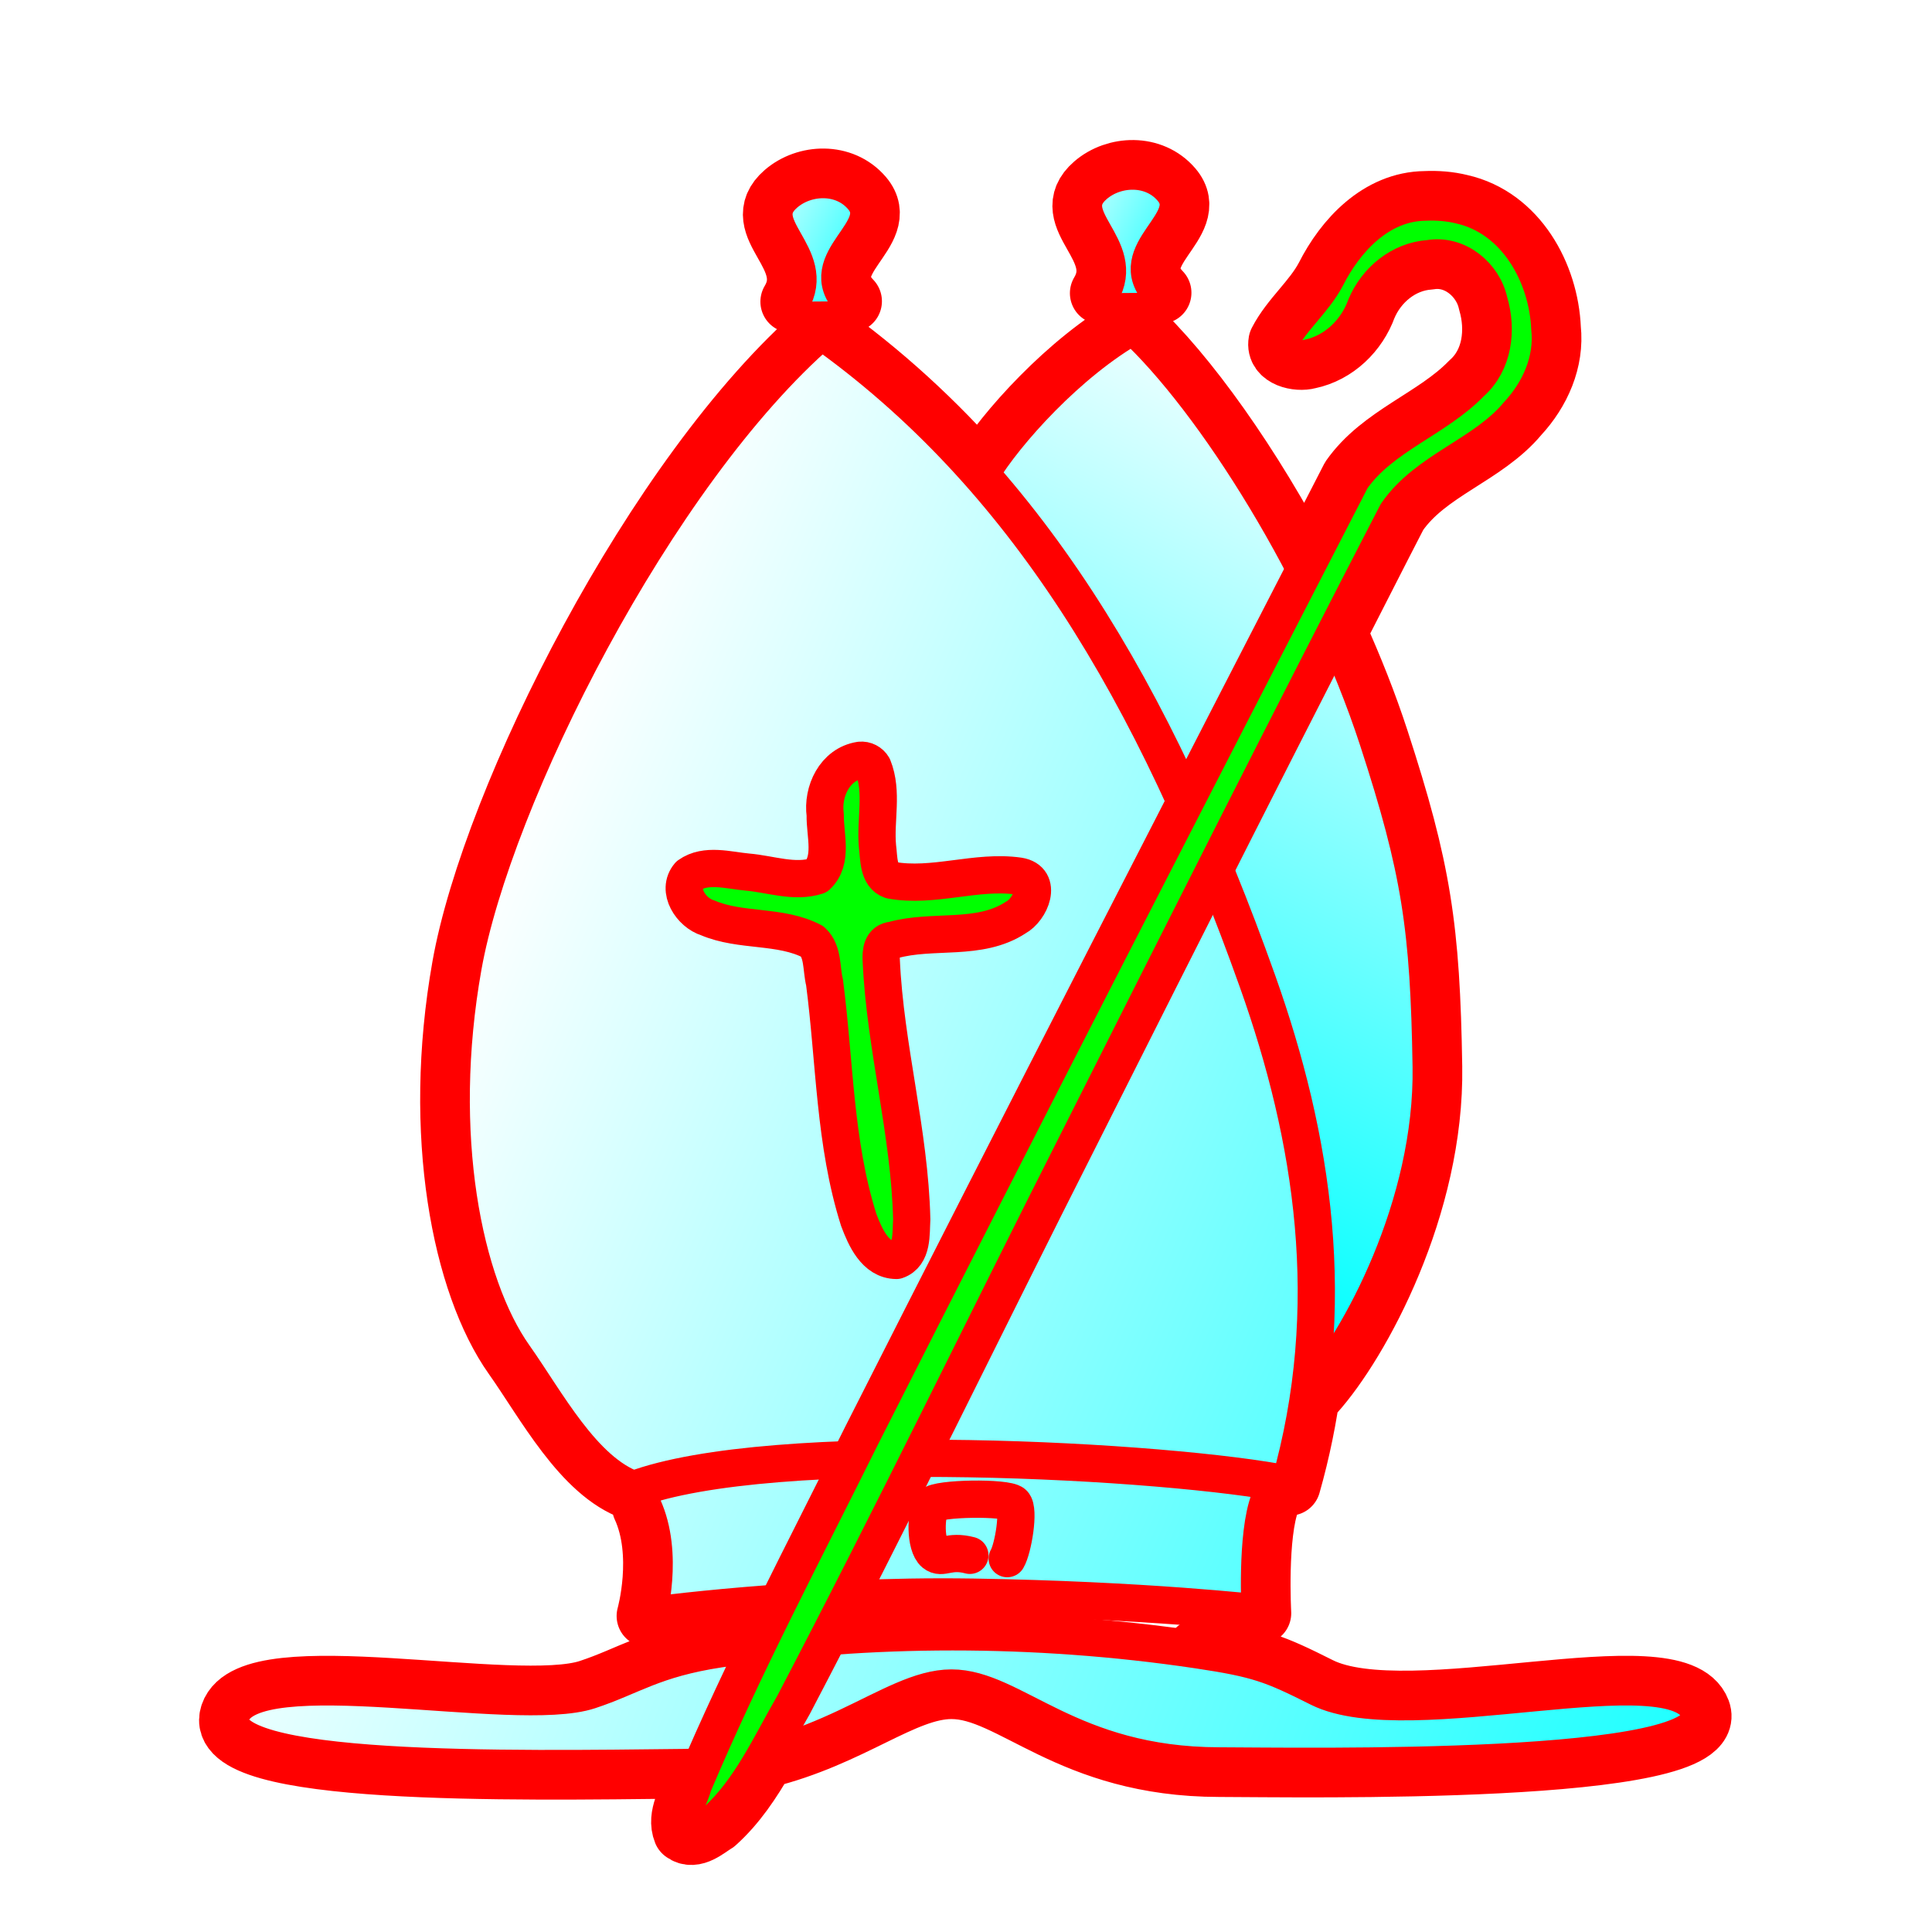
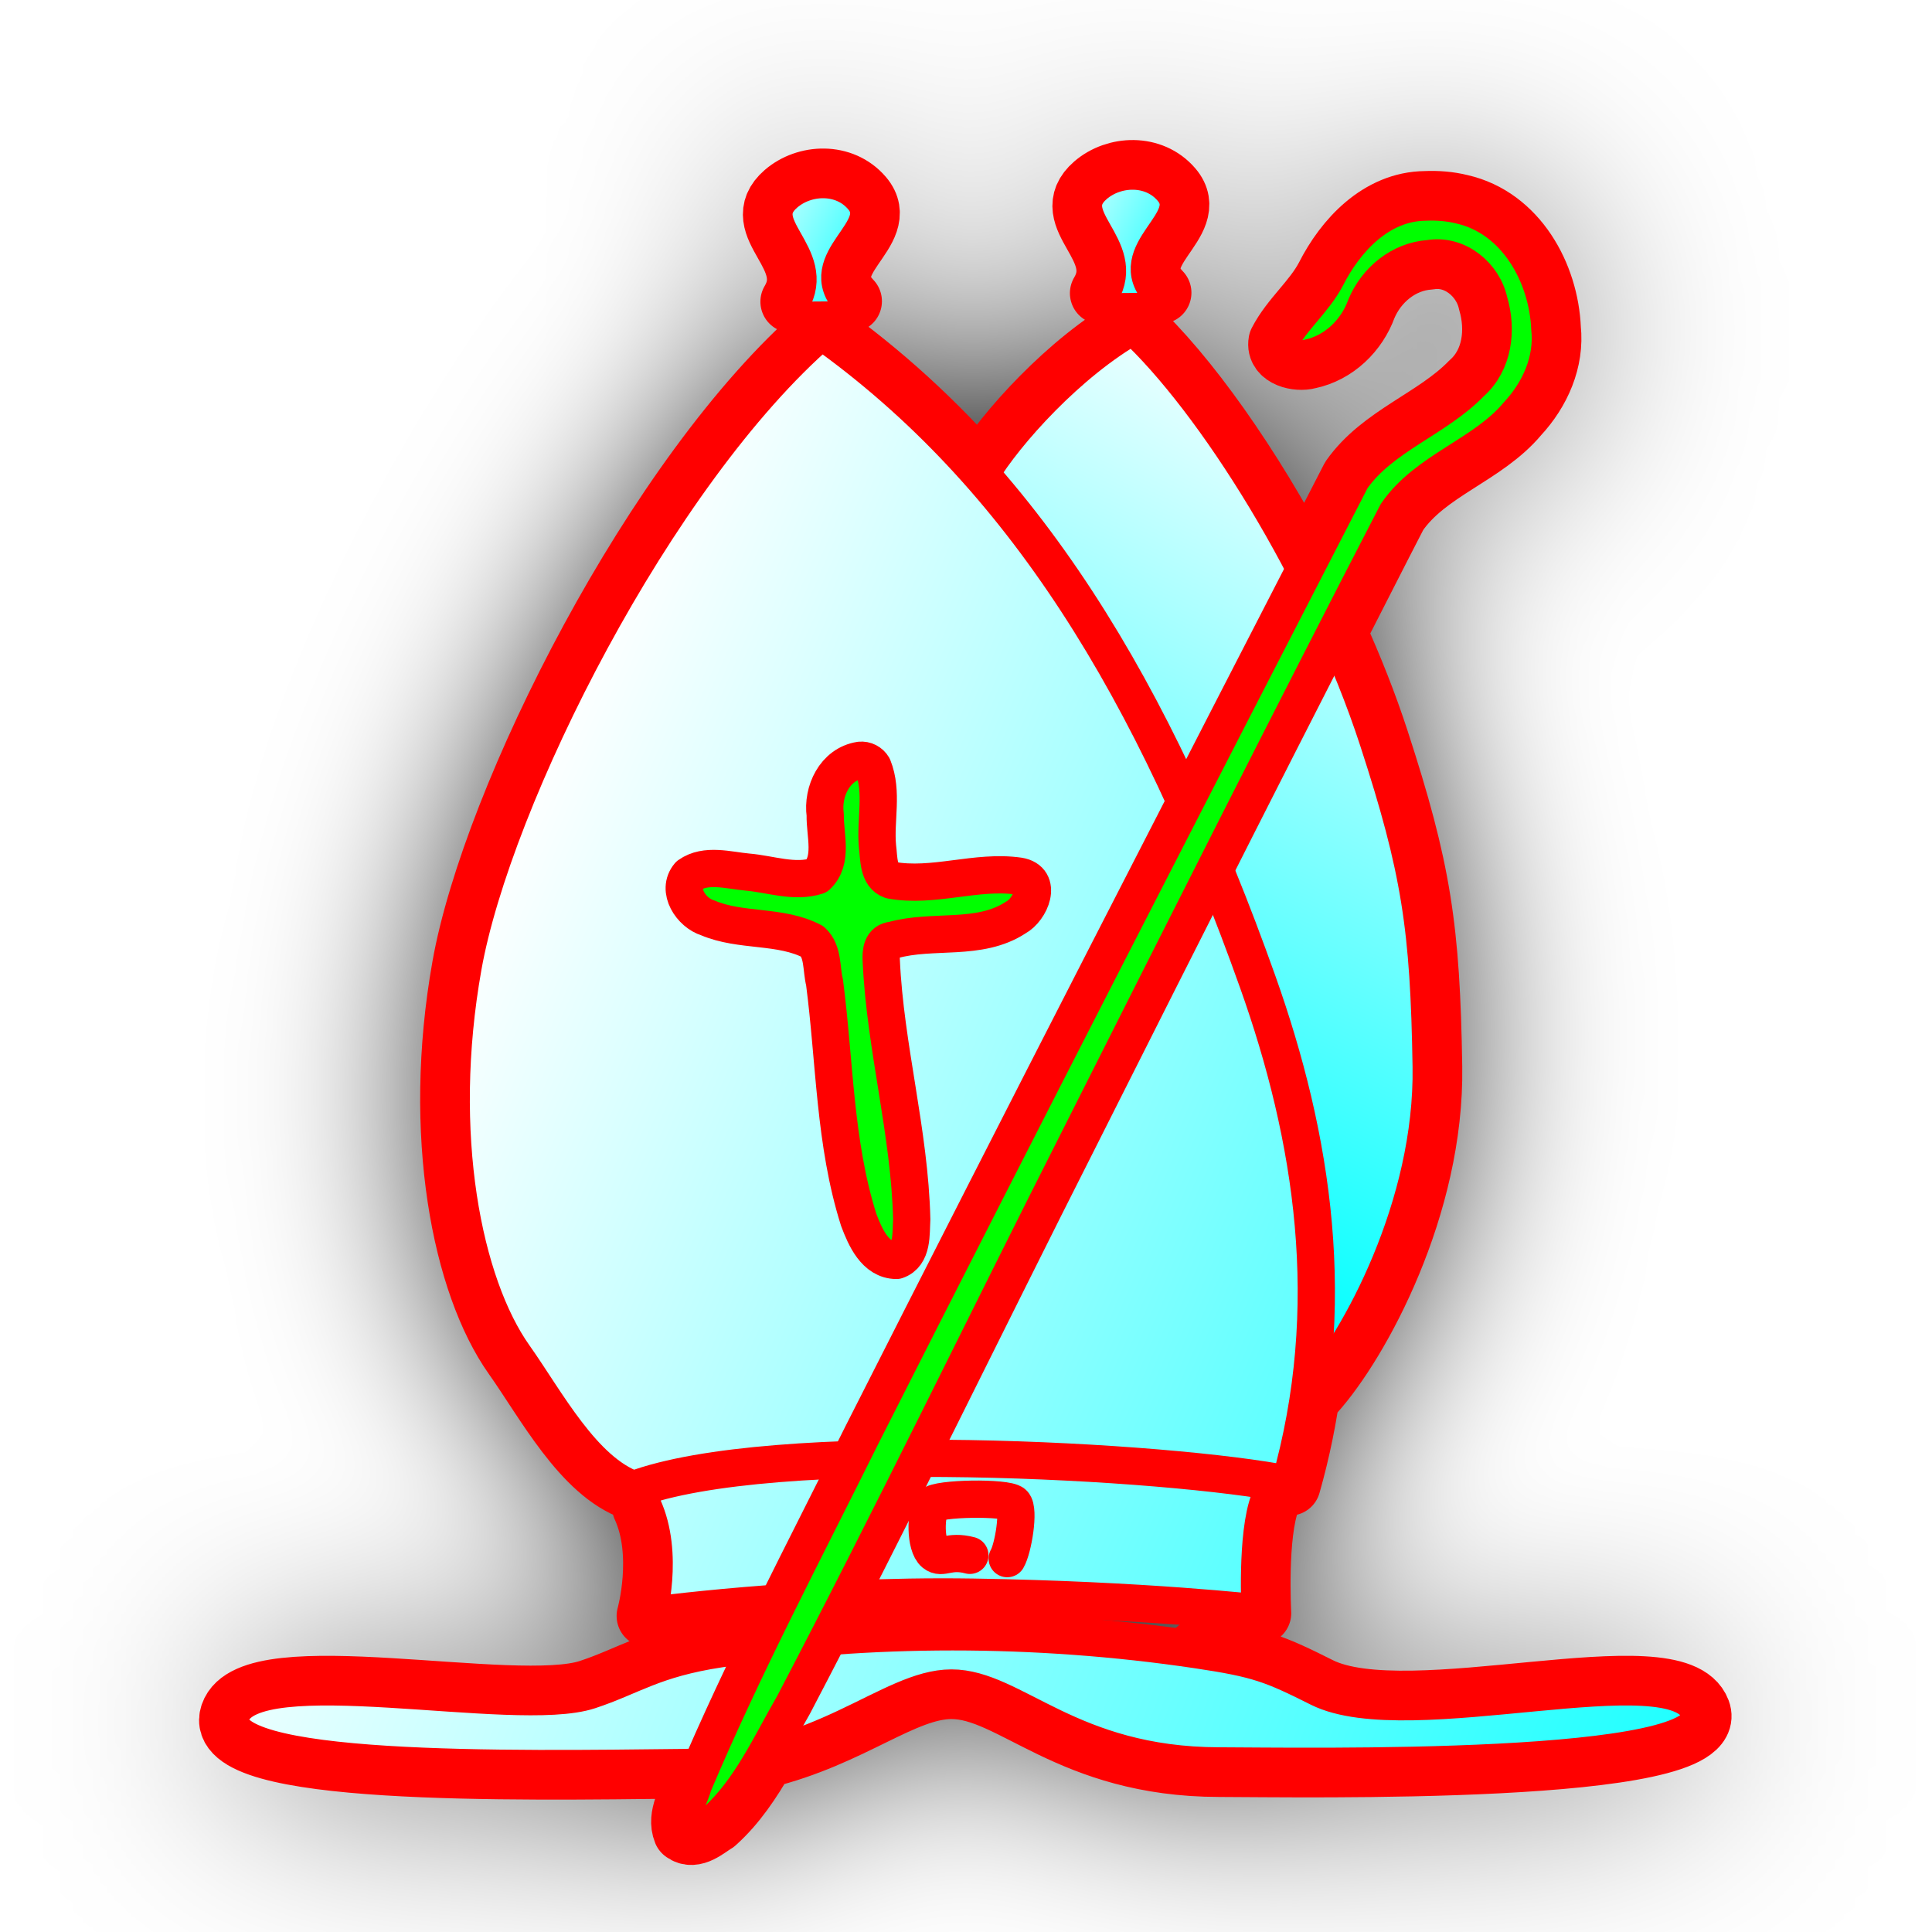
<svg xmlns="http://www.w3.org/2000/svg" xmlns:xlink="http://www.w3.org/1999/xlink" width="700pt" height="700pt" id="bishop" viewBox="0 0 933.333 933.333" version="1.0">
  <style id="style-base">
    .base { 
      fill-opacity:1;
      fill-rule:evenodd;
      stroke-miterlimit:4;
      stroke-dasharray:none;
      stroke-linecap:round;
      stroke-linejoin:round;
      stroke-opacity:1
+     }
+     .shadow {
+       stroke:none;
+       filter:url(#filterBlur);
    }
  </style>
  <style id="stroke-medium">
    .stroke-medium {
      stroke-width: 18;
    }
  </style>
  <style id="stroke-boundary">
    .stroke-boundary {
      stroke-width: 30;
    }
  </style>
  <style id="stroke-color">
    .stroke-color {
      stroke:#ff0000;
    }
  </style>
  <style id="fill-color">
    .fill-color {
      fill:#00ff00;
    }
  </style>
  <defs id="defs36222">
    <linearGradient id="fillGradient">
      <stop style="stop-color:#ffffff;stop-opacity:1" offset="0" id="stop0" />
      <stop style="stop-color:#00ffff;stop-opacity:1" offset="1" id="stop1" />
    </linearGradient>
    <linearGradient xlink:href="#fillGradient" id="shoulders-gradient" x1="136.097" y1="629.62" x2="784.781" y2="865.103" gradientUnits="userSpaceOnUse" gradientTransform="matrix(1.205093,0,0,1.18532,-52.88324,-98.26578)" />
    <linearGradient xlink:href="#fillGradient" id="top-deco-1-gradient" x1="321.158" y1="90.161" x2="395.432" y2="128.463" gradientUnits="userSpaceOnUse" gradientTransform="matrix(1.073378,0,0,1.055766,6.200047,-0.7100414)" />
    <linearGradient xlink:href="#fillGradient" id="top-deco-2-gradient" gradientUnits="userSpaceOnUse" x1="321.158" y1="90.161" x2="395.432" y2="128.463" gradientTransform="matrix(1.073378,0,0,1.055766,155.7179,-4.819669)" />
    <linearGradient xlink:href="#fillGradient" id="hat-2-gradient" gradientUnits="userSpaceOnUse" x1="192.3" y1="446.013" x2="825.779" y2="717.336" gradientTransform="matrix(1.073378,0,0,1.055766,6.200047,-0.7100414)" />
    <linearGradient xlink:href="#fillGradient" id="crown-base-gradient" gradientUnits="userSpaceOnUse" x1="192.3" y1="446.013" x2="825.779" y2="717.336" gradientTransform="matrix(1.073378,0,0,1.055766,6.200047,-0.7100414)" />
    <linearGradient xlink:href="#fillGradient" id="hat-1-gradient" gradientUnits="userSpaceOnUse" x1="721.622" y1="220.042" x2="541.266" y2="599.38" gradientTransform="matrix(1.073378,0,0,1.055766,6.200047,-0.7100414)" />
+     <filter style="color-interpolation-filters:sRGB;" id="filterBlur" x="-0.191" y="-0.163" width="1.382" height="1.327">
+       <feGaussianBlur stdDeviation="50 50" result="blur" id="feGaussianBlur13" />
+     </filter>
  </defs>
+   <path id="shadow" style="fill:#000" class="base shadow" d="M 547.561 82.656 C 540.728 82.55 533.846 84.963 528.768 89.352 C 510.682 104.981 545.257 119.257 531.861 141.635 L 560.572 141.416 C 541.64 121.735 580.118 107.496 566.053 91.082 C 561.175 85.39 554.393 82.763 547.561 82.656 z M 398.043 86.766 C 391.21 86.659 384.328 89.073 379.25 93.461 C 361.165 109.09 395.739 123.366 382.344 145.744 L 411.053 145.527 C 392.121 125.846 430.6 111.606 416.535 95.191 C 411.658 89.499 404.876 86.872 398.043 86.766 z M 688.533 97.641 C 685.771 97.667 683.097 97.969 680.514 98.512 C 677.93 99.055 675.437 99.84 673.039 100.832 C 670.642 101.824 668.338 103.025 666.133 104.398 C 661.824 107.083 657.9 110.446 654.361 114.205 C 654.278 114.294 654.181 114.368 654.098 114.457 C 654.097 114.458 654.096 114.458 654.096 114.459 C 650.493 118.327 647.308 122.619 644.566 127.064 C 644.566 127.065 644.565 127.066 644.564 127.066 C 643.194 129.289 641.934 131.551 640.789 133.816 C 634.726 145.33 624.033 153.713 618.092 165.211 C 617.467 168.674 619.664 170.968 622.68 172.211 C 624.188 172.833 625.901 173.191 627.568 173.301 C 629.235 173.41 630.855 173.27 632.18 172.896 C 633.797 172.56 635.372 172.109 636.898 171.553 C 639.951 170.441 642.809 168.909 645.426 167.043 C 649.351 164.244 652.731 160.69 655.396 156.664 C 657.173 153.98 658.633 151.086 659.725 148.064 C 661.02 144.953 662.723 142.007 664.766 139.324 C 665.787 137.983 666.894 136.709 668.076 135.512 C 673.989 129.525 681.81 125.49 690.479 124.926 C 693.884 124.337 697.223 124.554 700.361 125.41 C 709.775 127.979 717.368 136.305 719.426 145.91 C 719.921 147.588 720.328 149.302 720.637 151.039 C 721.255 154.513 721.485 158.069 721.275 161.578 C 721.066 165.086 720.416 168.546 719.271 171.824 C 718.699 173.463 718.004 175.058 717.178 176.59 C 715.526 179.654 713.352 182.47 710.604 184.906 C 706.314 189.332 701.471 193.146 696.393 196.699 C 688.775 202.029 680.629 206.769 673.033 212.104 C 670.501 213.881 668.032 215.724 665.662 217.678 C 665.661 217.678 665.661 217.679 665.66 217.68 C 663.291 219.633 661.024 221.696 658.896 223.912 C 656.769 226.128 654.782 228.498 652.977 231.064 C 645.457 245.661 637.97 260.277 630.453 274.875 C 604.373 224.763 572.925 180.766 547.488 157.25 C 516.124 174.948 485.705 208.979 474.092 228.254 L 474.982 230.721 C 451.575 203.973 425.75 180.236 396.824 159.689 C 316.537 229.194 238.13 385.884 223.703 466.973 C 209.276 548.061 223.8 620.375 248.434 655.146 C 263.866 676.931 281.676 711.087 306.139 719.623 C 308.062 718.9 310.116 718.215 312.244 717.551 C 310.39 720.757 309.765 724.182 310.633 727.836 C 321.278 750.944 312.883 780.662 312.883 780.662 C 312.883 780.662 338.397 777.179 375.688 774.496 C 372.463 781.011 369.36 787.578 366.189 794.117 C 359.885 794.899 353.559 795.654 347.387 796.592 C 315.578 801.427 305.129 809.948 284.723 816.672 C 248.71 828.539 121.647 799.141 111.656 828.283 C 101.665 857.426 248.431 854.789 330.176 853.889 C 333.116 853.856 335.906 853.669 338.715 853.502 C 337.467 856.386 336.179 859.254 334.955 862.148 C 334.013 865.722 332.135 869.491 330.859 873.295 C 330.854 873.31 330.847 873.325 330.842 873.34 C 329.566 877.16 328.907 881.016 330.428 884.748 C 331.627 885.664 332.904 885.998 334.209 885.943 C 334.21 885.943 334.21 885.943 334.211 885.943 C 334.212 885.943 334.214 885.943 334.215 885.943 C 335.519 885.888 336.853 885.444 338.166 884.811 C 340.796 883.541 343.345 881.501 345.422 880.26 C 347.788 878.136 349.981 875.87 352.08 873.525 C 352.513 873.04 352.91 872.525 353.332 872.031 C 355.069 870.011 356.74 867.937 358.326 865.795 C 358.499 865.56 358.667 865.32 358.838 865.084 C 362.594 859.938 365.95 854.485 369.16 848.926 C 369.16 848.926 369.162 848.926 369.162 848.926 C 411.249 838.568 436.274 815.498 459.613 815.463 C 489.39 815.418 516.556 852.969 588.98 853.094 C 627.84 853.161 832.408 857.178 821.039 826.68 C 809.67 796.182 680.477 837.138 637.219 815.447 C 614.576 804.093 607.933 801.402 578.643 797.037 L 398.324 794.555 C 401.657 788.096 404.998 781.642 408.307 775.172 L 608.785 779.324 C 608.785 779.324 606.68 741.297 613.162 724.662 C 613.556 721.229 612.714 718.026 610.826 715.039 C 615.365 715.746 619.449 716.463 622.998 717.184 C 627.681 700.728 630.96 684.419 633.051 668.275 L 634.65 672.703 C 656.637 648.289 692.459 582.292 691.395 515.297 C 690.33 448.302 686.09 420.123 665.645 357.41 C 660.004 340.107 653.072 322.674 645.359 305.576 C 655.159 286.454 664.842 267.271 674.713 248.188 C 676.535 245.534 678.562 243.102 680.746 240.838 C 685.114 236.31 690.11 232.455 695.352 228.859 C 703.214 223.466 711.629 218.654 719.311 213.021 C 721.871 211.144 724.352 209.175 726.701 207.062 C 729.051 204.95 731.271 202.695 733.314 200.244 C 735.909 197.443 738.268 194.416 740.326 191.211 C 741.365 189.593 742.327 187.931 743.201 186.229 C 747.547 177.771 749.756 168.346 748.709 158.711 C 748.038 142.678 741.886 125.82 730.777 113.941 C 728.556 111.566 726.136 109.39 723.521 107.459 C 720.907 105.528 718.098 103.843 715.1 102.449 C 712.101 101.056 708.913 99.954 705.539 99.191 C 699.999 97.811 694.269 97.389 688.533 97.641 z " />
  <path id="boundary" style="fill:none" class="base stroke-color stroke-boundary" d="m 560.572,141.416 c -18.932,-19.681 19.546,-33.92 5.48,-50.334 -4.878,-5.692 -11.66,-8.319 -18.492,-8.426 -6.833,-0.106 -13.715,2.307 -18.793,6.695 -18.085,15.629 16.489,29.906 3.094,52.283 m -120.809,3.893 c -18.932,-19.681 19.548,-33.922 5.482,-50.336 -4.878,-5.692 -11.66,-8.319 -18.492,-8.426 -6.833,-0.106 -13.715,2.307 -18.793,6.695 -18.085,15.629 16.489,29.905 3.094,52.283 m 226.441,633.58 c 0,0 -2.105,-38.027 4.377,-54.662 0.394,-3.433 -0.448,-6.636 -2.336,-9.623 4.539,0.707 8.623,1.424 12.172,2.145 4.683,-16.456 7.962,-32.765 10.053,-48.908 l 1.6,4.428 c 21.987,-24.414 57.809,-90.411 56.744,-157.406 -1.064,-66.995 -5.305,-95.173 -25.75,-157.887 -5.641,-17.303 -12.573,-34.736 -20.285,-51.834 9.799,-19.122 19.482,-38.306 29.354,-57.389 14.58,-21.225 42.254,-28.337 58.602,-47.943 10.41,-11.239 17.07,-26.117 15.395,-41.533 -1.074,-25.653 -16.176,-53.416 -43.17,-59.52 -5.54,-1.381 -11.27,-1.803 -17.006,-1.551 -22.096,0.208 -38.58,18.045 -47.744,36.176 -6.063,11.513 -16.756,19.897 -22.697,31.395 -1.25,6.925 8.79,9.18 14.088,7.686 12.932,-2.692 23.178,-12.746 27.545,-24.832 5.182,-12.445 16.884,-22.237 30.754,-23.139 13.621,-2.355 26.204,8.177 28.947,20.984 3.965,13.426 2.171,29.25 -8.822,38.996 -17.158,17.702 -43.184,25.625 -57.627,46.158 -7.52,14.596 -15.006,29.212 -22.523,43.811 -26.08,-50.112 -57.528,-94.109 -82.965,-117.625 -31.365,17.698 -61.783,51.729 -73.396,71.004 l 0.891,2.467 c -23.407,-26.748 -49.232,-50.485 -78.158,-71.031 -80.288,69.504 -158.694,226.195 -173.121,307.283 -14.427,81.088 0.097,153.402 24.73,188.174 15.433,21.784 33.242,55.941 57.705,64.477 1.923,-0.723 3.977,-1.408 6.105,-2.072 -1.854,3.206 -2.479,6.631 -1.611,10.285 10.645,23.108 2.25,52.826 2.25,52.826 0,0 25.514,-3.483 62.805,-6.166 m -9.475,19.617 c -6.312,0.783 -12.647,1.539 -18.826,2.479 -31.809,4.835 -42.258,13.356 -62.664,20.08 -36.013,11.867 -163.075,-17.531 -173.066,11.611 -9.991,29.143 136.775,26.506 218.52,25.605 2.941,-0.032 5.733,-0.219 8.543,-0.387 -1.249,2.885 -2.54,5.751 -3.764,8.646 -1.892,7.178 -7.569,15.137 -4.527,22.6 4.798,3.667 10.841,-2.005 14.994,-4.488 9.87,-8.861 17.125,-19.88 23.738,-31.334 42.088,-10.357 67.114,-33.428 90.453,-33.463 29.777,-0.044 56.943,37.506 129.367,37.631 38.859,0.067 243.428,4.084 232.059,-26.414 -11.369,-30.498 -140.562,10.459 -183.82,-11.232 -22.643,-11.354 -29.285,-14.045 -58.576,-18.41" />
  <path class="base stroke-color stroke-medium" style="fill:url(#shoulders-gradient)" d="m 330.177,853.889 c 67.272,-0.741 99.659,-38.382 129.436,-38.427 29.777,-0.044 56.944,37.508 129.369,37.633 38.859,0.067 243.428,4.083 232.058,-26.415 -11.369,-30.498 -140.562,10.459 -183.82,-11.233 -22.643,-11.354 -29.286,-14.045 -58.577,-18.41 -79.017,-11.775 -159.806,-11.306 -231.256,-0.445 -31.809,4.835 -42.256,13.355 -62.662,20.079 -36.013,11.867 -163.076,-17.531 -173.067,11.611 -9.991,29.143 136.775,26.507 218.52,25.606 z" id="shoulders" />
  <path class="base stroke-color stroke-medium" style="fill:url(#crown-base-gradient)" d="m 613.162,724.663 c 6.482,-56.451 -315.703,-52.284 -302.529,3.174 10.645,23.108 2.249,52.825 2.249,52.825 0,0 74.361,-10.379 157.124,-9.085 82.763,1.293 138.777,7.748 138.777,7.748 0,0 -2.104,-38.026 4.378,-54.662 z" id="crown-base" />
  <path class="base stroke-color stroke-medium" style="fill:url(#hat-1-gradient)" d="m 474.092,228.253 c 11.614,-19.275 42.03,-53.305 73.395,-71.003 38.892,35.955 91.924,119.693 118.157,200.159 20.446,62.714 24.686,90.893 25.75,157.888 1.064,66.995 -34.757,132.991 -56.744,157.405" id="hat-1" />
  <path class="base stroke-color stroke-medium" style="fill:url(#hat-2-gradient)" d="M 306.139,719.622 C 281.676,711.087 263.866,676.931 248.434,655.147 223.8,620.375 209.277,548.062 223.704,466.973 c 14.427,-81.089 92.833,-237.779 173.121,-307.284 97.851,69.505 160.955,174.584 210.756,314.6 26.651,74.929 39.879,156.928 15.416,242.894 -57.08,-11.584 -250.365,-22.572 -316.859,2.439 z" id="hat-2" />
  <path class="base stroke-color stroke-medium" style="fill:none" d="m 468.528,751.363 c -10.232,-2.717 -13.358,2.066 -17.11,-0.992 -4.604,-3.752 -4.334,-19.363 -1.286,-23.326 2.606,-3.388 36.099,-3.811 39.386,-0.69 3.064,2.905 -0.089,21.817 -2.927,26.603" id="jewel" />
  <path class="base stroke-color stroke-medium fill-color" d="m 415.492,367.29 c -12.266,1.913 -18.371,15.142 -16.836,26.361 -0.211,9.591 4.06,21.947 -3.961,29.463 -10.85,3.551 -22.592,-0.896 -33.648,-1.825 -9.102,-0.818 -20.079,-4.202 -28.171,1.562 -6.194,7.217 1.041,18.122 9.023,20.554 16.05,6.867 35.106,3.285 50.549,11.415 5.331,4.838 4.241,13.263 5.87,19.697 5.021,38.327 4.755,77.724 16.537,114.848 3.084,8.151 7.901,19.46 18.214,19.532 7.961,-2.68 6.956,-13.081 7.379,-19.796 -0.964,-42.095 -12.842,-83.127 -14.725,-125.141 -0.212,-4.136 0.164,-9.327 5.602,-9.766 19.28,-5.458 41.807,0.613 59.338,-10.921 7.199,-3.837 13.209,-18.154 1.543,-20.027 -20.563,-2.977 -41.347,5.74 -61.786,1.947 -6.327,-2.203 -5.773,-10.819 -6.507,-16.232 -1.198,-12.754 2.743,-26.33 -2.18,-38.502 -1.234,-2.123 -3.715,-3.474 -6.239,-3.167 z" id="cross" />
  <path class="base stroke-color stroke-medium" style="fill:url(#top-deco-1-gradient)" d="m 382.343,145.744 c 13.395,-22.378 -21.179,-36.654 -3.094,-52.283 10.156,-8.777 27.531,-9.655 37.286,1.73 14.065,16.414 -24.414,30.654 -5.482,50.336" id="top-deco-1" />
  <path id="top-deco-2" d="m 531.861,141.635 c 13.395,-22.378 -21.179,-36.654 -3.094,-52.283 10.156,-8.777 27.531,-9.655 37.286,1.73 14.065,16.414 -24.414,30.654 -5.482,50.336" class="base stroke-color stroke-medium" style="fill:url(#top-deco-2-gradient)" />
  <path class="base stroke-color stroke-medium fill-color" d="m 688.533,97.641 c -22.096,0.208 -38.58,18.046 -47.745,36.176 -6.063,11.514 -16.754,19.895 -22.696,31.393 -1.25,6.925 8.791,9.182 14.088,7.687 12.932,-2.692 23.176,-12.748 27.544,-24.834 5.182,-12.445 16.885,-22.236 30.754,-23.138 13.621,-2.355 26.204,8.176 28.948,20.983 3.965,13.426 2.171,29.251 -8.822,38.997 -17.158,17.702 -43.184,25.624 -57.627,46.157 -79.265,153.855 -158.41,307.81 -236.61,462.195 -27.761,55.995 -57.095,111.359 -81.411,168.889 -1.892,7.178 -7.57,15.137 -4.528,22.6 4.798,3.667 10.84,-2.004 14.994,-4.487 17.096,-15.349 26.574,-37.032 37.904,-56.582 47.739,-91.101 92.479,-183.707 138.945,-275.449 50.451,-100.188 100.906,-200.408 152.444,-300.042 14.58,-21.225 42.253,-28.336 58.601,-47.942 10.41,-11.239 17.071,-26.117 15.395,-41.534 -1.074,-25.653 -16.176,-53.416 -43.17,-59.519 -5.54,-1.381 -11.271,-1.802 -17.006,-1.551 z" id="stick" />
</svg>
